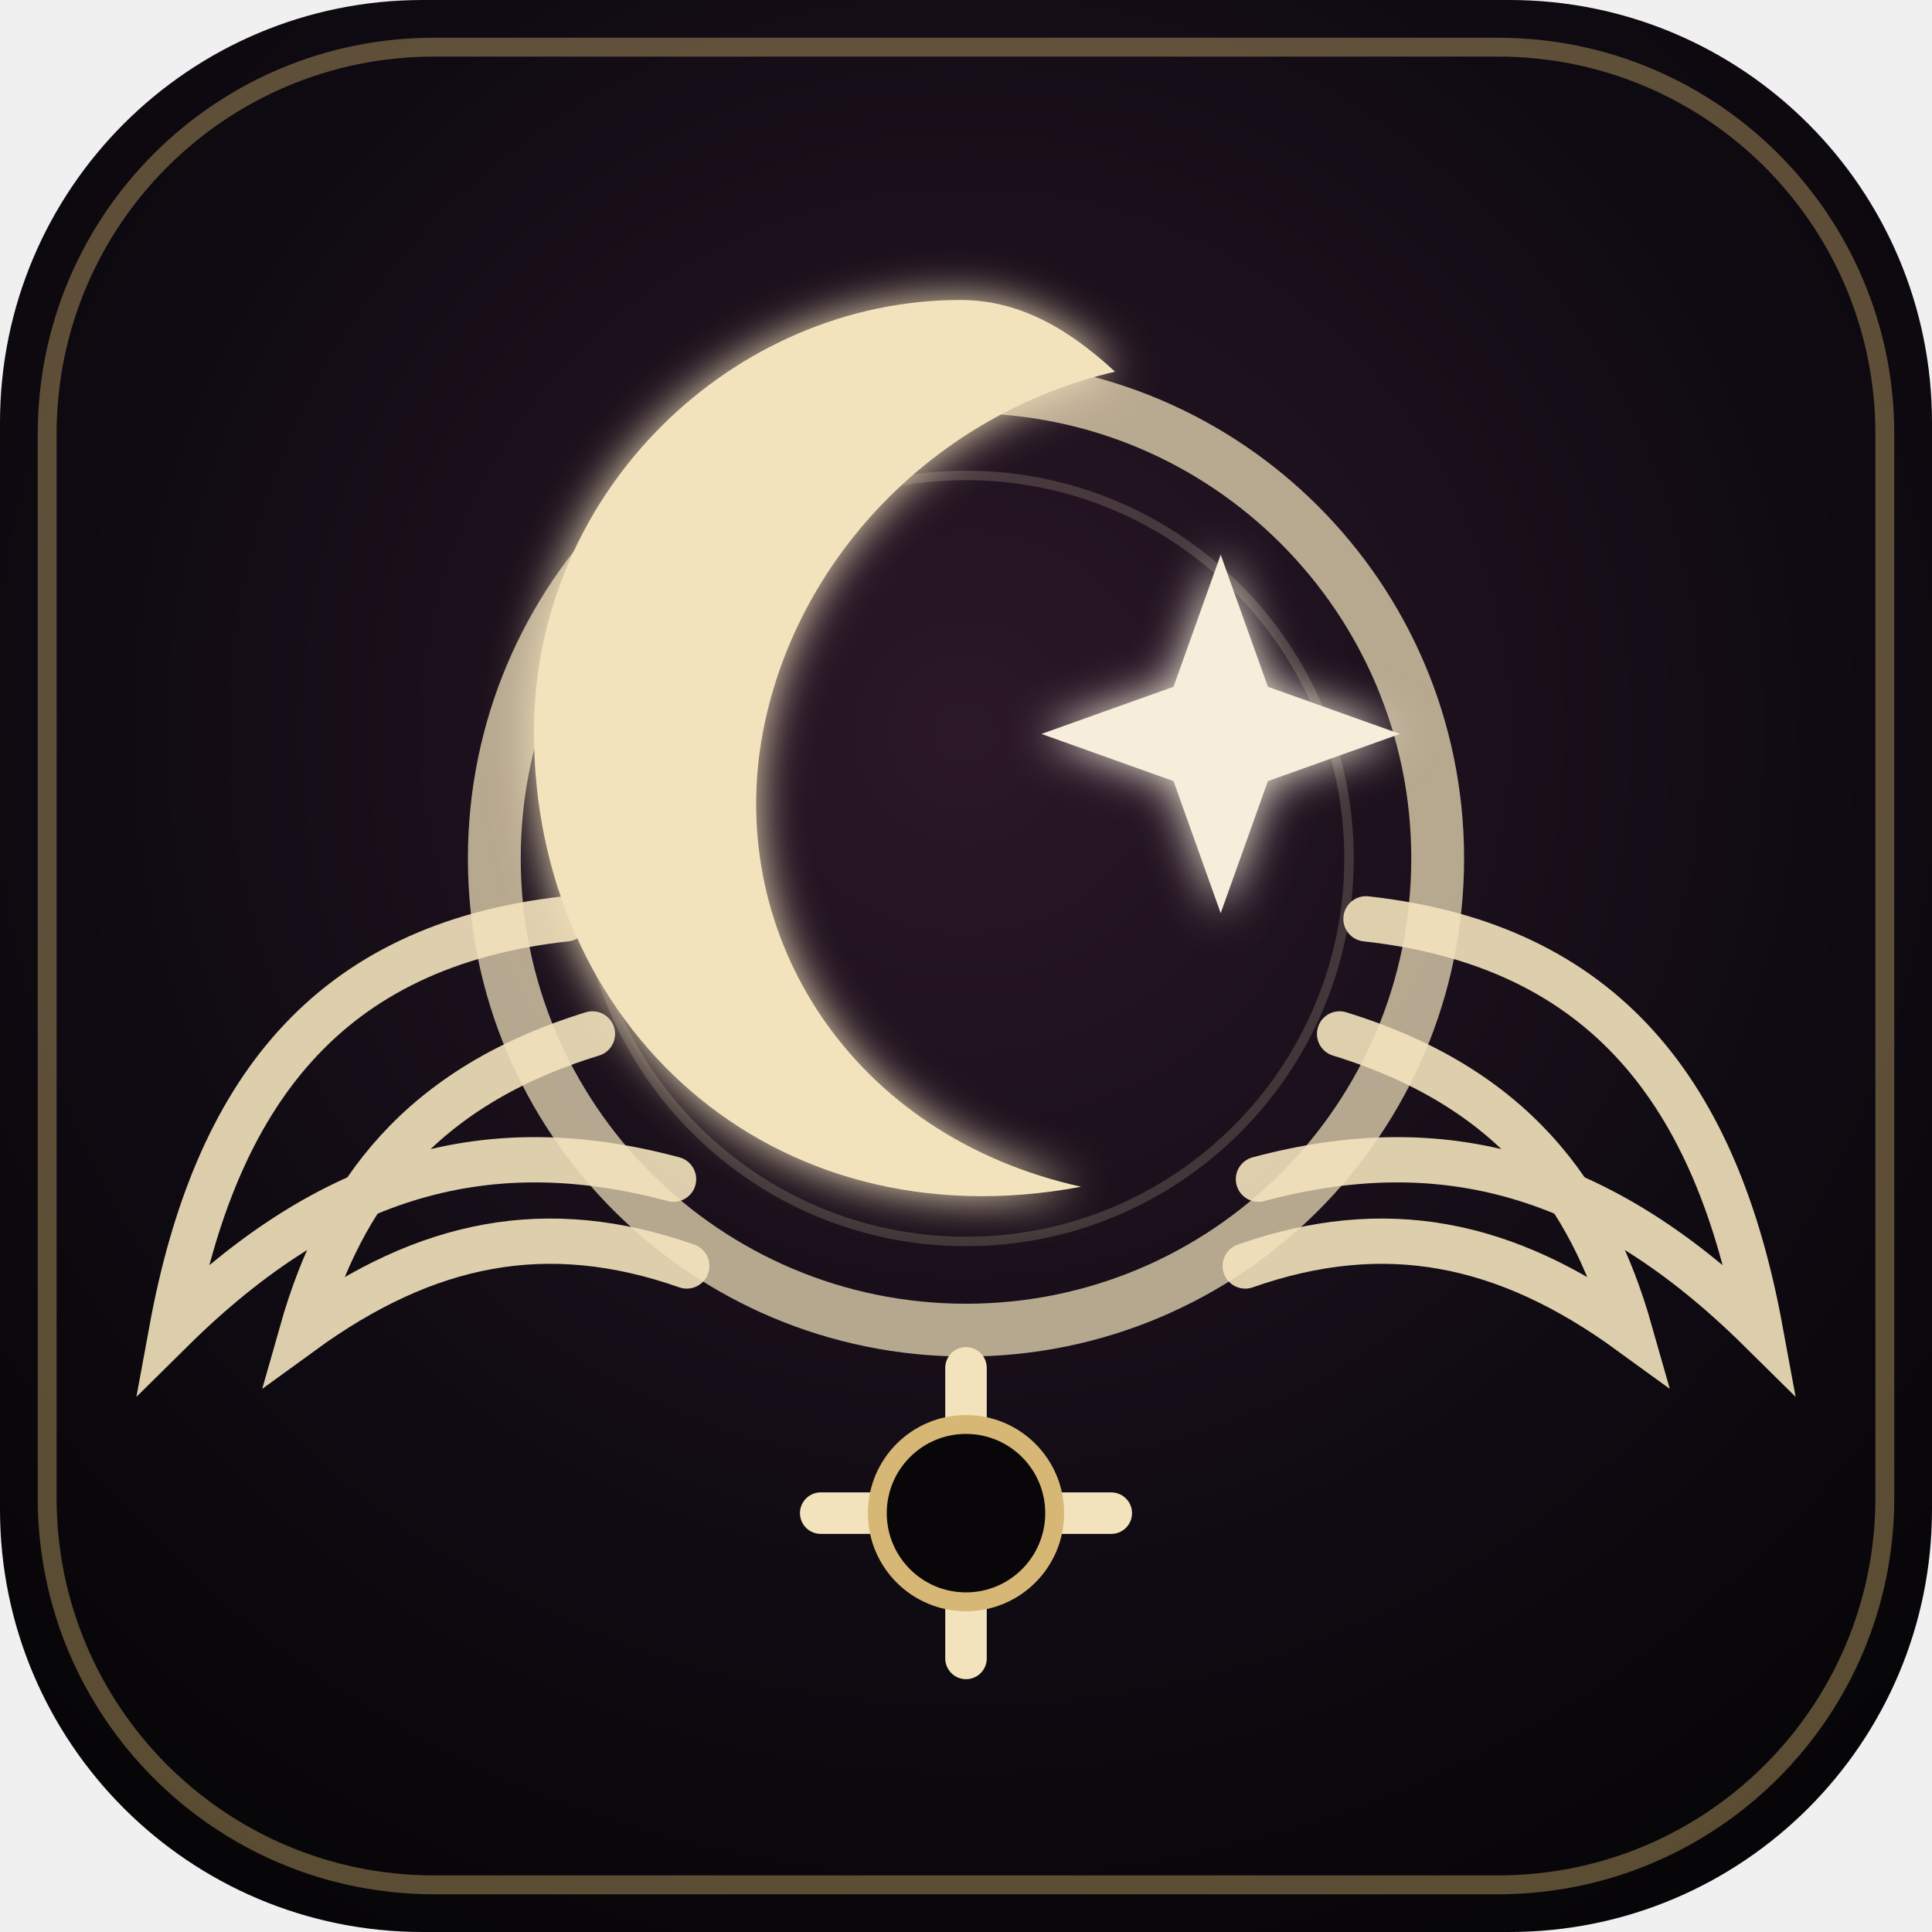
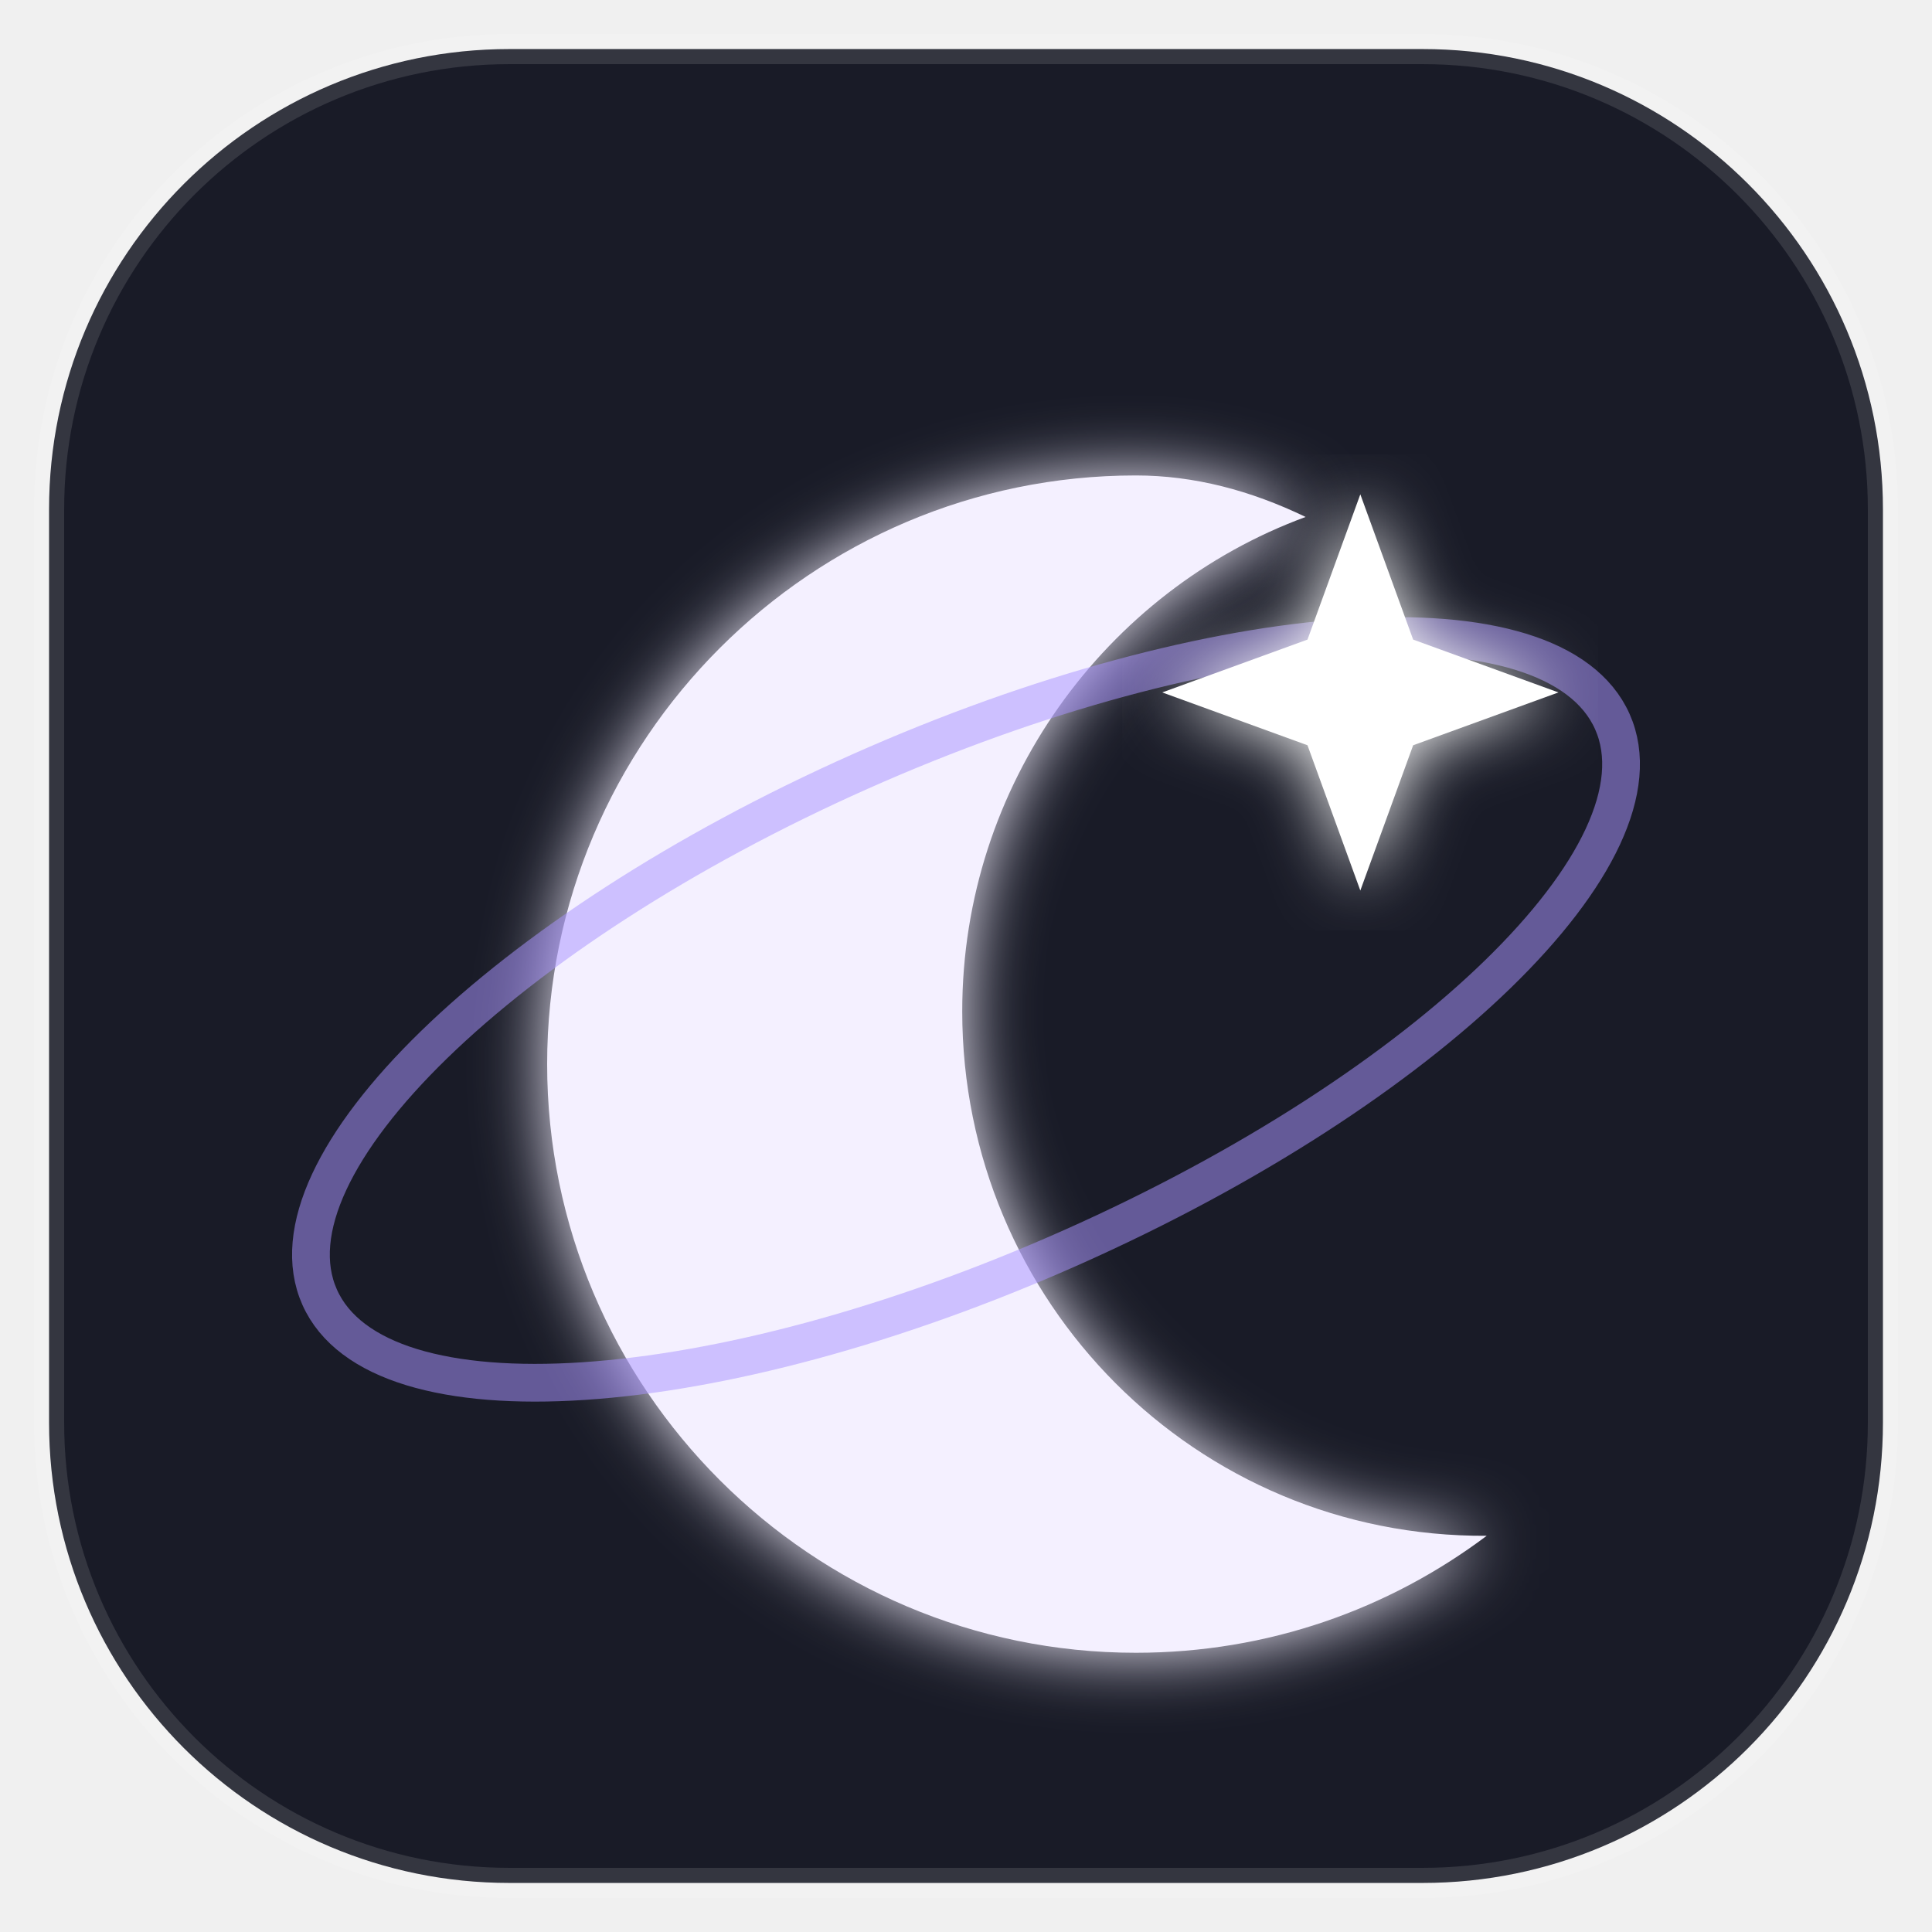
<svg xmlns="http://www.w3.org/2000/svg" viewBox="0 0 1024 1024">
  <defs>
-     <radialGradient id="bg" cx="50%" cy="38%" r="70%">
-       <stop offset="0" stop-color="#2b1728" />
-       <stop offset="0.62" stop-color="#100b13" />
-       <stop offset="1" stop-color="#060507" />
-     </radialGradient>
-     <linearGradient id="metal" x1="180" y1="120" x2="820" y2="900">
-       <stop stop-color="#f3e3bd" />
-       <stop offset="0.38" stop-color="#c18a9e" />
-       <stop offset="0.72" stop-color="#8d5a84" />
-       <stop offset="1" stop-color="#d7b775" />
+     <linearGradient id="bg" x1="100" y1="70" x2="930" y2="970">
+       <stop stop-color="#191b27" />
+       <stop offset="1" stop-color="#090a0f" />
+     </linearGradient>
+     <linearGradient id="accent" x1="230" y1="200" x2="790" y2="840">
+       <stop stop-color="#f4f0ff" />
+       <stop offset=".42" stop-color="#b7a6ff" />
+       <stop offset="1" stop-color="#7358e5" />
    </linearGradient>
    <filter id="glow">
-       <feGaussianBlur stdDeviation="12" result="blur" />
+       <feGaussianBlur stdDeviation="18" result="b" />
      <feMerge>
-         <feMergeNode in="blur" />
+         <feMergeNode in="b" />
        <feMergeNode in="SourceGraphic" />
      </feMerge>
    </filter>
  </defs>
-   <rect width="1024" height="1024" rx="224" fill="url(#bg)" />
-   <rect x="25" y="25" width="974" height="974" rx="205" fill="none" stroke="#d7b775" stroke-opacity=".4" stroke-width="10" />
-   <circle cx="512" cy="455" r="250" fill="none" stroke="url(#metal)" stroke-width="28" opacity=".72" />
-   <circle cx="512" cy="455" r="203" fill="none" stroke="#f3e3bd" stroke-opacity=".18" stroke-width="5" />
-   <path d="M509 159c-120 0-226 101-226 229 0 155 125 272 290 241-122-27-188-133-169-239 17-94 92-171 187-193-26-24-52-38-82-38Z" fill="url(#metal)" filter="url(#glow)" />
-   <g fill="none" stroke="url(#metal)" stroke-linecap="round" stroke-width="24" opacity=".9">
-     <path d="M300 487C173 501 114 580 91 705c85-84 169-106 266-80" />
-     <path d="M314 548c-91 28-133 84-154 158 66-48 130-61 204-35" />
-     <path d="M724 487c127 14 186 93 209 218-85-84-169-106-266-80" />
-     <path d="M710 548c91 28 133 84 154 158-66-48-130-61-204-35" />
-   </g>
-   <path d="m647 294 25 70 70 25-70 25-25 70-25-70-70-25 70-25Z" fill="#f7eddb" filter="url(#glow)" />
-   <path d="M512 725v154M435 802h154" fill="none" stroke="url(#metal)" stroke-linecap="round" stroke-width="22" />
-   <circle cx="512" cy="802" r="47" fill="#080609" stroke="#d7b775" stroke-width="10" />
+   <rect x="26" y="26" width="972" height="972" rx="244" fill="url(#bg)" stroke="#fff" stroke-opacity=".12" stroke-width="16" />
+   <path d="M602 252c-172 0-312 140-312 312s140 312 312 312c70 0 134-23 186-62-154 1-278-124-278-278 0-120 76-223 182-262-29-14-59-22-90-22Z" fill="url(#accent)" filter="url(#glow)" />
+   <ellipse cx="512" cy="535" rx="375" ry="138" fill="none" stroke="#a994ff" stroke-opacity=".52" stroke-width="20" transform="rotate(-24 512 535)" />
+   <path d="m721 262 28 77 77 28-77 28-28 77-28-77-77-28 77-28Z" fill="#fff" filter="url(#glow)" />
</svg>
